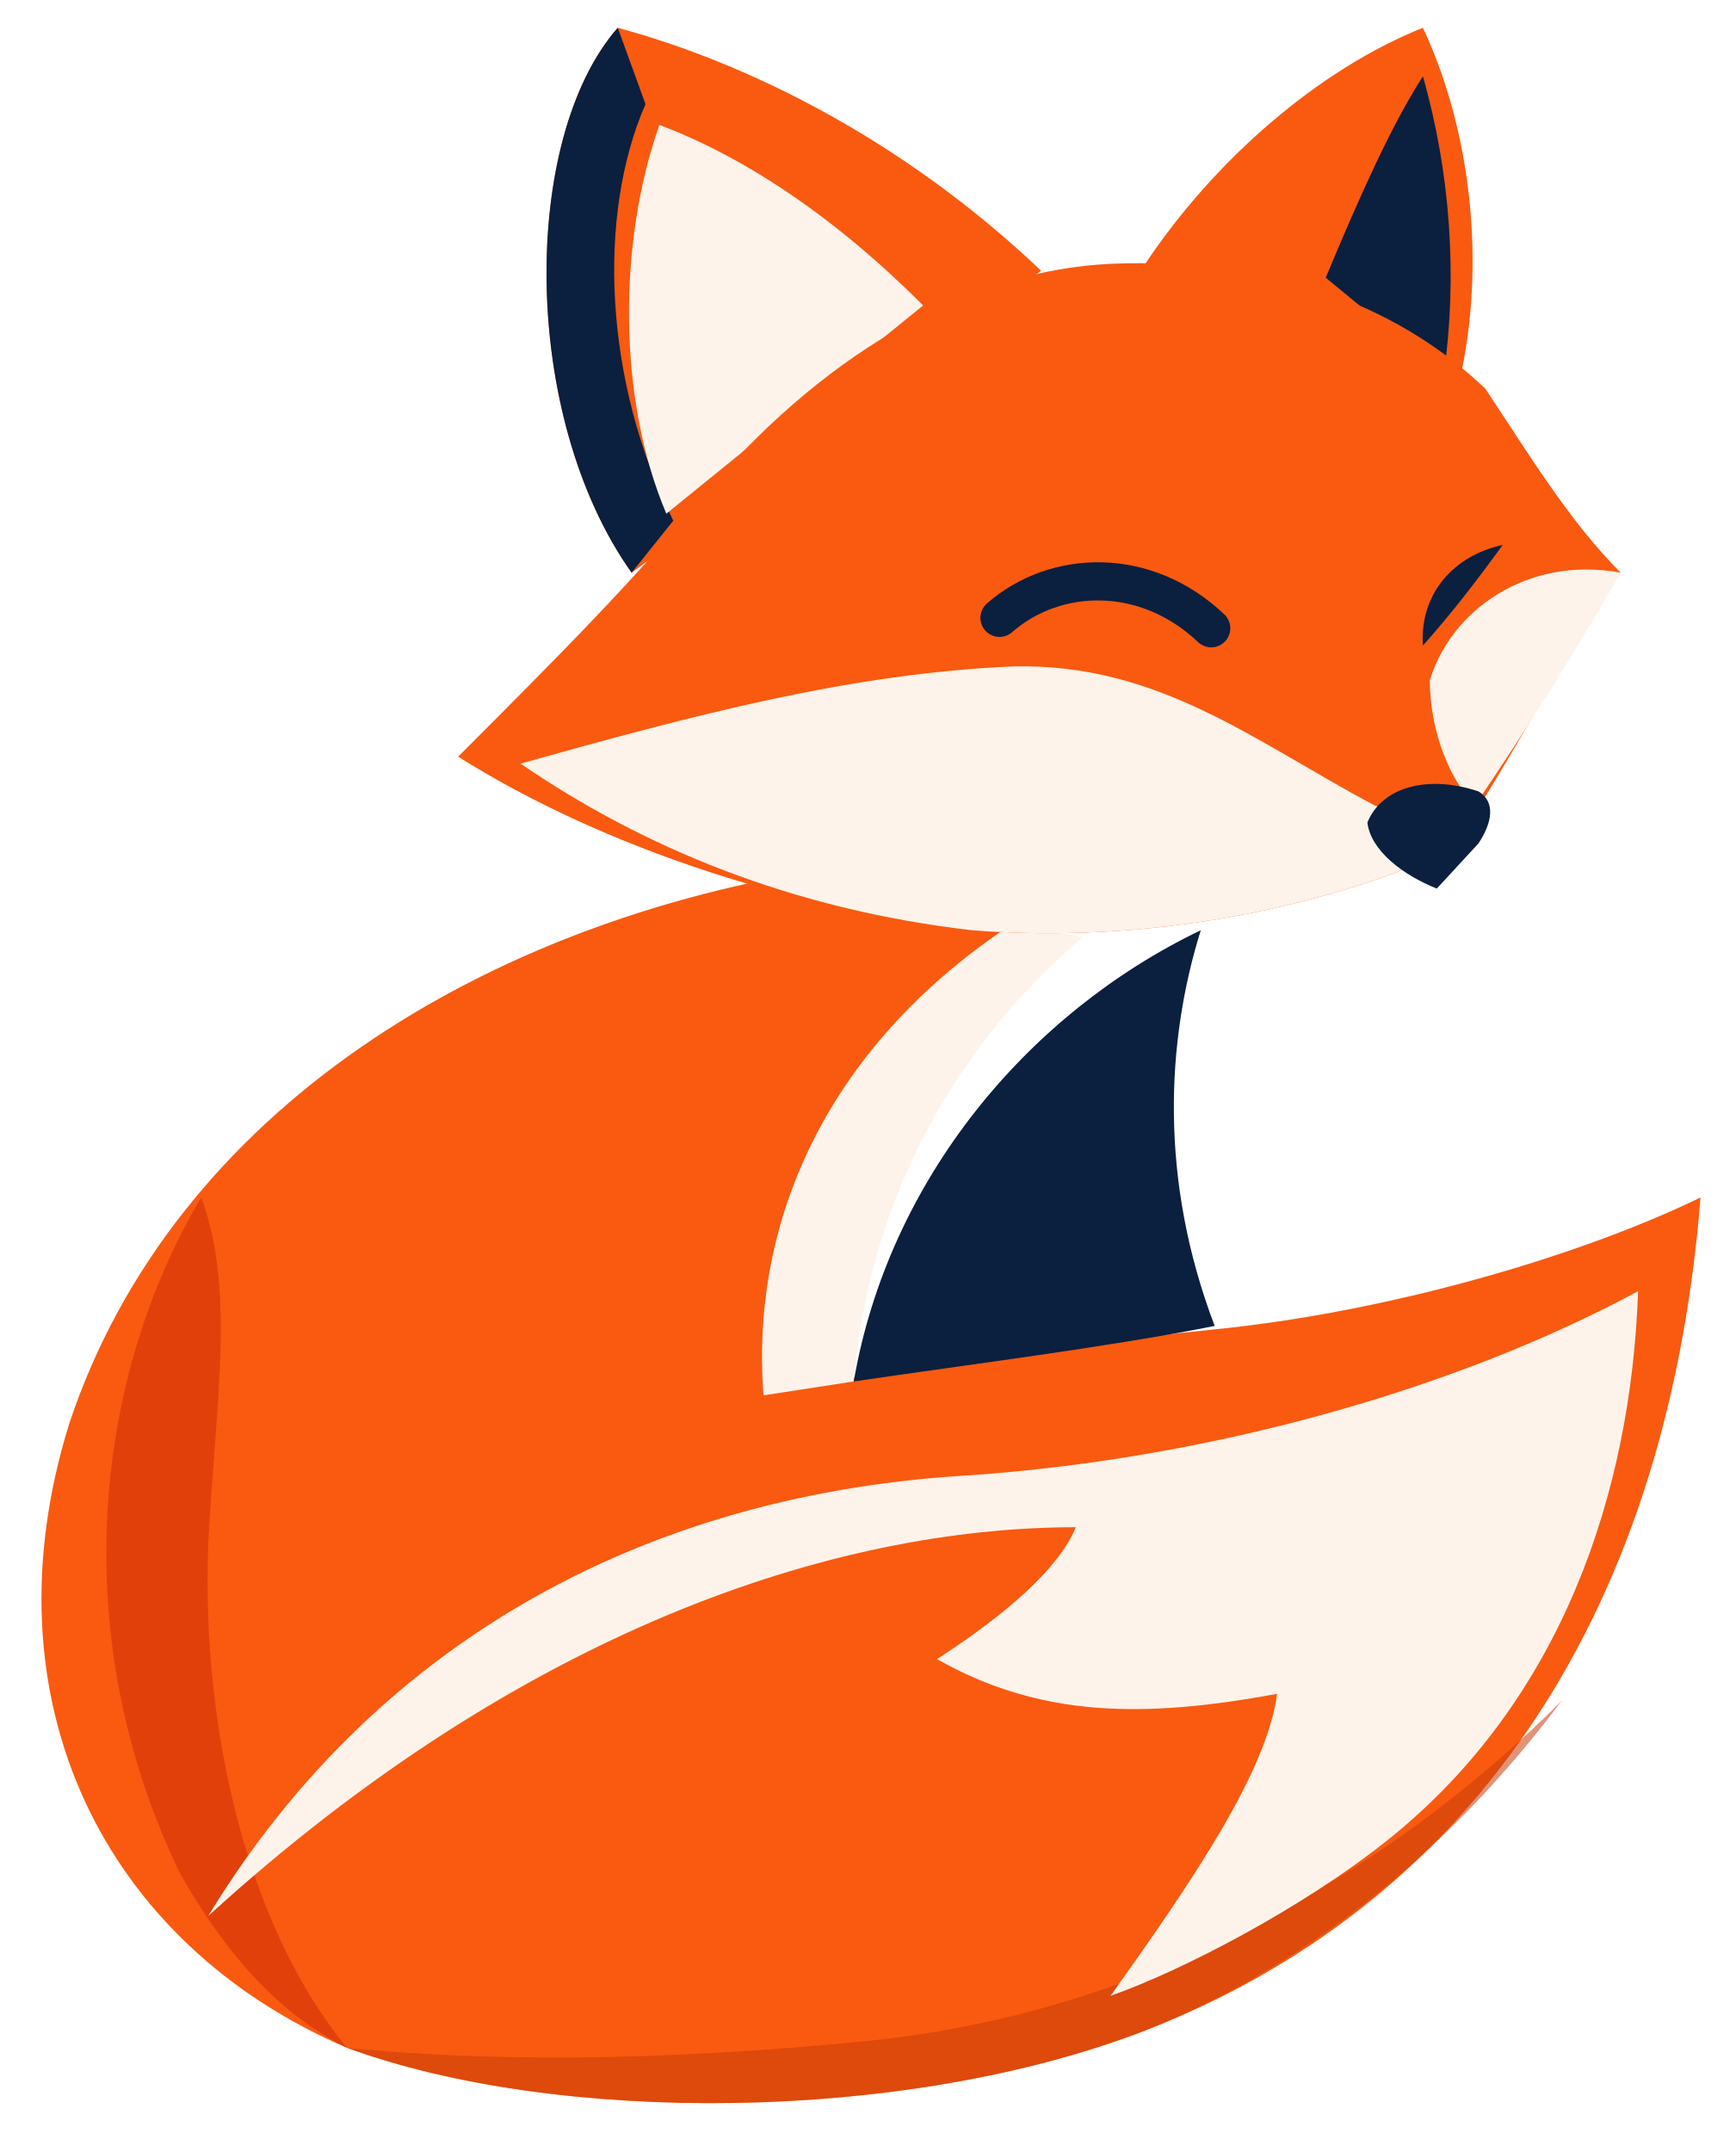
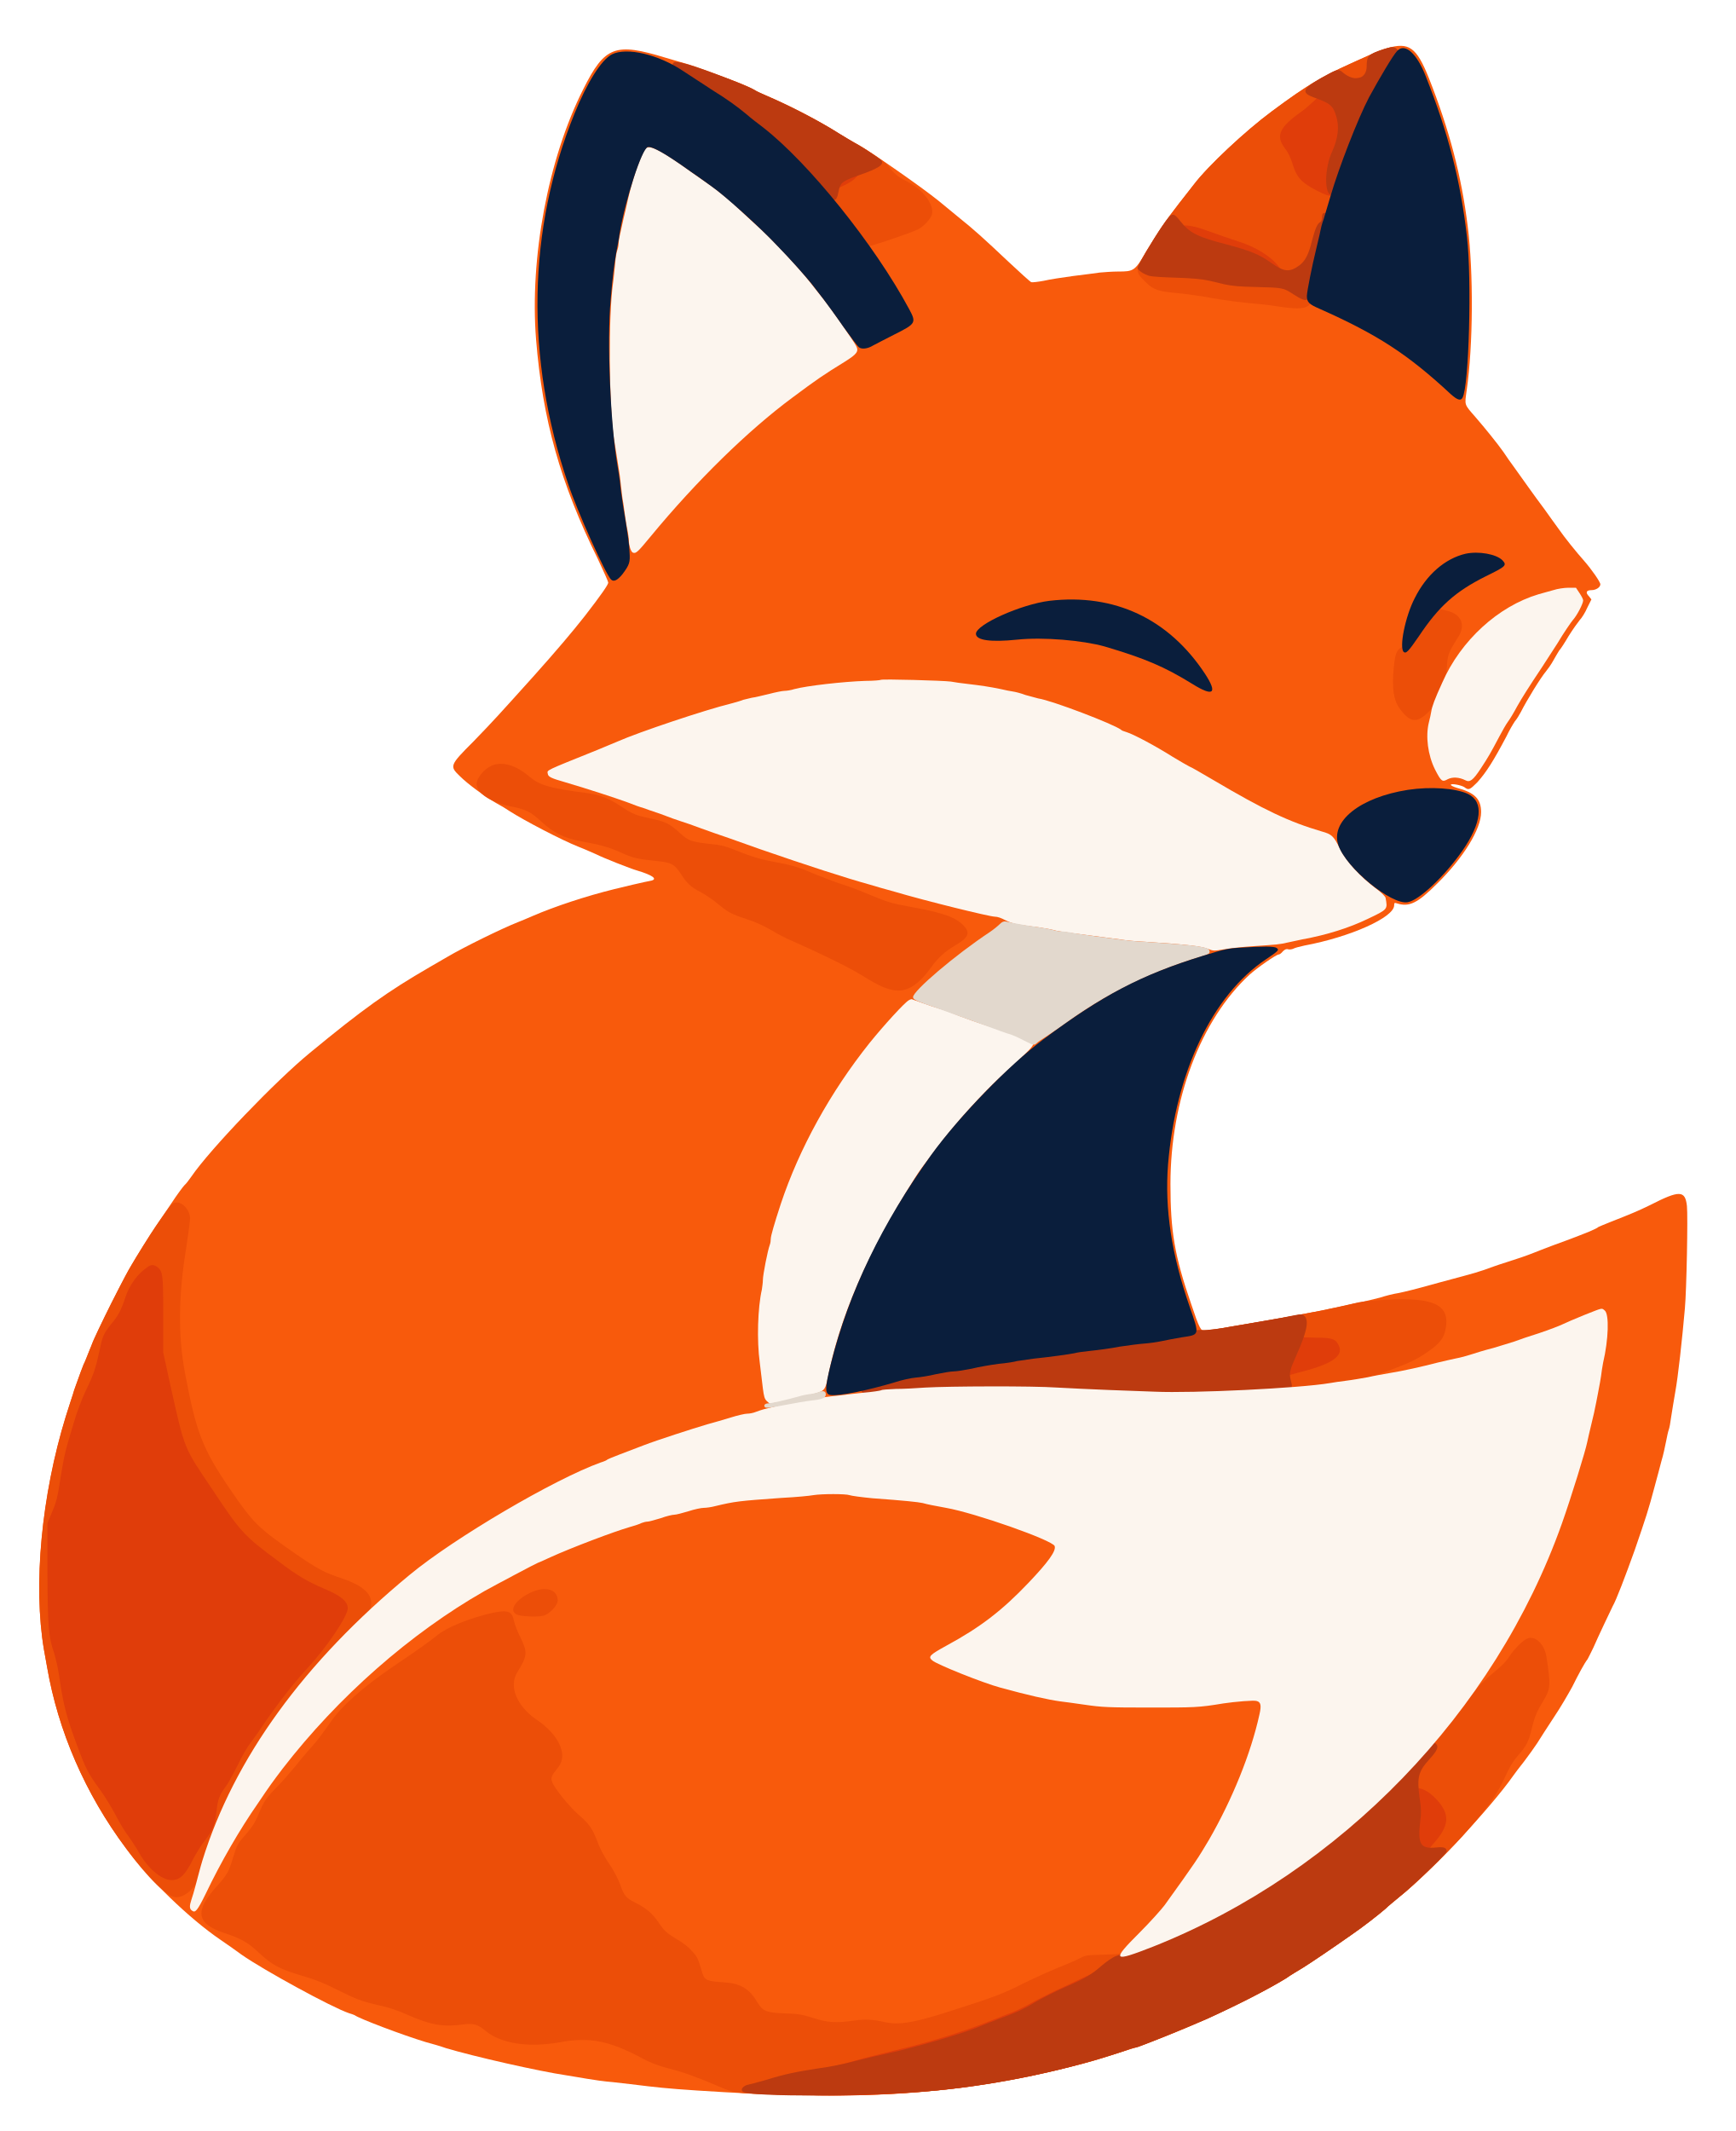
- <svg xmlns="http://www.w3.org/2000/svg" viewBox="0 0 500 620" role="img" aria-label="Karoo Fox">
-   <g id="tail-body">
-     <path fill="#F95A10" d="M240 250C140 265 50 320 20 410C-5 490 30 560 100 590C160 612 260 612 330 585C420 550 480 470 490 345C455 362 400 378 350 383C300 388 260 395 225 400C220 360 240 300 290 268Z" />
-     <path fill="#E2400B" d="M58 345C28 395 18 470 52 540C68 568 84 582 100 590C72 556 58 500 60 445C62 405 68 372 58 345Z" />
-     <path fill="#C93A0A" opacity=".55" d="M100 590C160 612 260 612 330 585C380 565 420 530 450 490C400 540 330 580 250 588C190 594 140 594 100 590Z" />
-     <path id="tail-tip" fill="#FDF3EA" d="M60 552C110 470 190 430 280 425C350 420 420 400 472 372C470 430 450 490 400 530C375 550 340 568 320 575C345 540 365 510 368 488C330 495 300 495 270 478C290 465 305 452 310 440C240 440 150 470 60 552Z" />
+ <svg xmlns="http://www.w3.org/2000/svg" viewBox="0 0 505 620" role="img" aria-label="Karoo Fox">
+   <g id="fox-body">
+     <path id="silhouette" fill="#F85A0C" fill-rule="evenodd" d="M403.7 14C402.5 14.4, 400.7 15, 399.7 15.5C384.3 22.3, 381.1 24.2, 370.1 32.4C362.4 38.1, 351.5 48.3, 347.4 53.7C346.6 54.7, 344.7 57.2, 343.1 59.2C339 64.4, 337.2 67.1, 333.8 72.8C330.2 78.9, 330 79, 325.3 79C323.6 79, 321.2 79.2, 320 79.3C318.8 79.5, 315.4 79.9, 312.3 80.3C309.3 80.7, 305.4 81.3, 303.7 81.7C302.1 82, 300.4 82.2, 300.1 82.1C299.8 82, 296.7 79.2, 293.3 76C286.2 69.3, 283.3 66.7, 279.3 63.5C277.7 62.2, 274.9 59.9, 273.1 58.4C268 54.3, 253.8 44.4, 249.7 42.1C248.7 41.6, 245.1 39.5, 241.8 37.4C236.3 34.1, 229.5 30.6, 223.2 27.9C222 27.4, 220.4 26.7, 219.7 26.3C217.1 24.8, 205.4 20.3, 199.9 18.6C198 18.1, 195.2 17.2, 193.7 16.8C179 12.3, 176 13.4, 169.7 26C159.5 46.2, 154.1 75.1, 156 98.8C157.9 122.1, 163 140.4, 174 162.7C175.6 166.1, 177 169.2, 177 169.5C177 170.1, 175 173, 170.2 179.2C166.5 183.9, 162.1 189.1, 155.4 196.6C144.6 208.6, 143.6 209.7, 137.8 215.7C130.8 222.7, 130.8 222.9, 133.8 225.8C136.1 228.1, 140.9 231.6, 144.3 233.6C145.8 234.4, 147.6 235.5, 148.3 236C152.5 238.7, 163.4 244.4, 168.2 246.3C170.5 247.2, 172.9 248.3, 173.6 248.6C175.1 249.4, 183.6 252.8, 185.5 253.3C189.8 254.6, 191.4 255.7, 189.6 256.2C188.3 256.4, 180.2 258.3, 178.7 258.7C170.6 260.7, 161.5 263.7, 155 266.5C153.4 267.2, 151.5 268, 150.7 268.3C145.9 270.2, 134.9 275.6, 130 278.5C128.8 279.2, 126.6 280.5, 125 281.4C112.9 288.4, 105.6 293.6, 90.2 306.3C80.2 314.5, 61.1 334.4, 55.7 342.3C55 343.3, 54.1 344.5, 53.7 344.8C53.3 345.2, 51.5 347.6, 49.8 350.2C48.1 352.7, 46.1 355.7, 45.3 356.8C43.9 358.8, 39.8 365.4, 37.4 369.5C35.7 372.5, 27.5 389, 27 390.4C26.8 391, 26.1 392.8, 25.4 394.4C24.8 395.9, 23.8 398.3, 23.3 399.7C22.8 401, 22.2 402.6, 22 403.2C21.8 403.7, 21.4 404.8, 21.2 405.7C20.9 406.5, 20.1 409.2, 19.3 411.7C12.1 434.9, 9.6 461.1, 12.8 480C13.1 481.6, 13.5 483.8, 13.7 485C16.9 503.6, 24.8 521.9, 36.7 537.8C43.4 546.9, 55.1 558.2, 64.2 564.4C66 565.6, 68.8 567.6, 70.3 568.7C76.7 573.2, 96.7 584.1, 101.5 585.7C102.2 585.9, 103 586.2, 103.2 586.3C104.5 587.3, 117.2 592.1, 123.8 594.1C125.7 594.6, 128.4 595.4, 129.8 595.9C137.8 598.3, 156.7 602.6, 164.8 603.8C166.5 604.1, 169.2 604.5, 170.8 604.8C172.5 605.1, 175.9 605.6, 178.5 605.8C181.1 606.1, 185.6 606.6, 188.7 607C193.9 607.6, 198.6 608, 210.7 608.7C249.7 611, 277.7 609.3, 306 602.6C313.1 601, 318 599.7, 321 598.7C322.6 598.2, 325.4 597.3, 327.3 596.7C340.4 592.7, 362.7 582.6, 374.2 575.6C375.6 574.6, 378 573.2, 379.3 572.4C381.7 570.9, 387.9 566.7, 393.3 562.9C396.8 560.5, 401 557.2, 403.1 555.4C404 554.5, 405.9 553, 407.2 551.9C416 545, 433.7 526.1, 440.3 516.7C440.8 516, 442.2 514.1, 443.5 512.5C444.8 510.8, 446.5 508.4, 447.3 507.2C448.1 505.9, 450.3 502.5, 452.2 499.6C454.1 496.8, 456.4 492.8, 457.5 490.8C459.4 487, 461 484, 462 482.7C462.3 482.2, 463 480.7, 463.7 479.3C464.9 476.5, 468.9 468.1, 469.3 467.3C470.3 465.6, 472.9 458.8, 475.7 451C479 441.4, 479.7 439.3, 481.5 432.5C482.2 429.9, 483.1 426.6, 483.5 425C484 423.4, 484.5 421, 484.8 419.5C485.1 418, 485.4 416.5, 485.6 416C485.8 415.5, 486.1 413.9, 486.3 412.3C486.5 410.8, 487.1 407.5, 487.5 405C488.3 400.7, 489.5 389.8, 490.3 380.7C490.8 375.2, 491.2 353.8, 490.9 350.9C490.4 346.3, 488.8 346.2, 480.2 350.6C476.5 352.4, 474.8 353.1, 468.7 355.5C466.9 356.2, 465.3 356.9, 465.1 357C465 357.2, 463.7 357.8, 462.3 358.4C460 359.3, 458.1 360.1, 452 362.3C450.6 362.8, 448.1 363.8, 446.3 364.5C444.6 365.2, 441.1 366.4, 438.5 367.2C435.9 368, 432.9 369.1, 431.8 369.5C430.7 369.9, 428 370.7, 425.7 371.3C423.4 371.9, 420.4 372.7, 419 373.1C411.5 375.2, 409.3 375.7, 407 376.2C405.6 376.4, 403.2 377, 401.7 377.5C400.1 377.9, 397.3 378.6, 395.5 379C393.7 379.3, 391.6 379.8, 390.8 380C390.1 380.2, 388.3 380.5, 386.9 380.8C385.5 381.1, 383.2 381.6, 381.9 381.8C379.5 382.3, 376.2 382.9, 365.8 384.7C362.7 385.2, 359.3 385.8, 358.3 386C357.3 386.1, 355.4 386.5, 354 386.7C352.6 386.9, 351.2 387.1, 350.8 387.2C349.5 387.5, 349 386.5, 346.6 379.3C341.8 365.4, 340.6 358.2, 340.6 344.5C340.6 320, 349.4 296.7, 363.6 283.6C365.8 281.6, 371.4 277.7, 372.1 277.7C372.4 277.7, 372.9 277.3, 373.3 276.8C373.9 276.2, 374.4 276, 374.9 276.2C375.3 276.3, 376 276.2, 376.4 276C376.7 275.8, 378.2 275.4, 379.6 275.1C393 272.6, 405.7 266.9, 405.7 263.4C405.7 262.7, 405.8 262.6, 406.4 262.8C410.1 264, 412.5 262.8, 418.3 257C425.9 249.5, 431 241.2, 431 236.3C431 232.5, 429.2 230.6, 423.9 229.2C422.9 228.9, 422.1 228.5, 422.2 228.3C422.4 227.9, 425.1 228.4, 426.1 229C427.4 230, 427.7 229.8, 429.9 227.6C432.5 224.7, 434.6 221.4, 438.4 214.2C439.1 212.7, 440.2 210.8, 440.8 209.9C441.5 209.1, 442.2 207.8, 442.6 207.1C444.2 203.9, 448.3 197.2, 449.9 195.3C450.4 194.7, 451.4 193.3, 452 192.2C452.6 191.1, 453.4 189.8, 453.7 189.3C454.1 188.9, 455.4 186.9, 456.5 185C457.7 183.1, 459.2 181, 459.7 180.4C460.3 179.8, 461.3 178.2, 461.9 176.8L463.1 174.4 462.4 173.5C461.3 172.4, 461.6 171.7, 463.1 171.7C464.4 171.7, 465.7 170.9, 465.7 170C465.7 169.3, 463.1 165.6, 461 163.2C458.6 160.5, 455.3 156.4, 453.5 153.8C452.6 152.5, 450.7 150, 449.4 148.1C448 146.2, 445.9 143.4, 444.8 141.8C443.7 140.3, 441.9 137.7, 440.8 136.2C439.7 134.7, 438.2 132.6, 437.5 131.5C435.8 129.1, 432.1 124.5, 429.4 121.4C426 117.5, 426.2 118, 426.8 113.6C428.7 100.5, 428.8 79.1, 427.1 65.8C425.3 51.2, 421.8 37.9, 415.8 22.7C412.2 13.7, 410 12.2, 403.7 14" />
+     <path id="shade-1" fill="#EC4E08" fill-rule="evenodd" d="M403 14.2C401.4 14.7, 401 14.9, 392.6 18.7C384.7 22.2, 379.3 25.6, 370.1 32.4C362.4 38.1, 351.5 48.3, 347.4 53.7C346.6 54.7, 344.7 57.2, 343.1 59.2C339.2 64.3, 336.6 68.1, 333.5 73.2C330.3 78.7, 330.3 79.1, 333.3 82C335.6 84.3, 337 84.8, 342.8 85.3C345 85.5, 349.4 86.1, 352.5 86.7C357.8 87.6, 361.1 88, 366.8 88.5C368.1 88.6, 370.5 88.9, 372.2 89.2C379.3 90.3, 381.7 89.7, 381.7 86.6C381.7 85, 382.9 78.2, 384.3 72.5C384.9 70.3, 385.4 68, 385.5 67.3C385.6 66.7, 386.1 65, 386.5 63.7C386.9 62.3, 387.8 59.3, 388.5 57C389.8 52.5, 390.5 50.4, 392.6 45C397.6 32.1, 399.8 27.6, 405.4 18.6C407.2 15.7, 407.3 15, 406.4 14.2C405.7 13.6, 405 13.6, 403 14.2M202.6 21.2C201.7 21.7, 201.2 22.6, 201.5 23.4C201.6 23.6, 203.9 25.3, 206.6 27C211.9 30.4, 214.4 32.2, 217.3 34.7C218.3 35.5, 220.4 37.2, 222 38.4C229.9 44.5, 241.4 57.1, 249.5 68.6C250.7 70.2, 252 71.7, 252.3 71.7C252.9 71.9, 265.3 67.7, 267.2 66.7C268.8 65.9, 270.8 63.7, 271.2 62.4C271.9 59.5, 268.5 55, 263.8 52.7C261.2 51.4, 260.5 50.8, 258.1 47.9C257.3 47, 252.7 43.8, 249.7 42.1C248.7 41.6, 245.1 39.5, 241.8 37.4C236.2 34.1, 229.6 30.7, 222.9 27.8C221.5 27.2, 220 26.5, 219.6 26.2C217.5 24.8, 206.3 20.7, 204.7 20.7C204.1 20.7, 203.1 20.9, 202.6 21.2M417.7 177.4C416.9 177.8, 415.1 180.1, 411 185.7C410 187.1, 409.2 187.9, 408.5 188.1C406.3 188.8, 405.8 190.2, 405.4 196.8C405.2 202.1, 405.9 204.7, 408.2 207.3C411 210.5, 412.9 210.2, 416.6 206.2C419.6 202.9, 420.7 200.1, 421 194.8C421.2 190.5, 421.4 190, 424.3 185.4C426.6 181.9, 425.3 178.7, 421.1 177.7C420.2 177.5, 419.3 177.2, 419 177.2C418.7 177.1, 418.1 177.2, 417.7 177.4M143 222.8C140.8 223.8, 138.7 226.4, 138.7 228.1C138.7 230.7, 142.6 233.3, 148.1 234.5C153.2 235.5, 154.3 236.1, 157.6 239.1C161.1 242.3, 164.1 243.8, 168.8 244.7C175.2 245.9, 176.9 246.4, 180.6 248C184.3 249.7, 185.3 249.9, 191.9 250.6C195.4 251, 196.2 251.5, 197.9 253.9C199.8 257, 201.2 258.2, 203.8 259.5C205.1 260.2, 207.4 261.7, 208.8 262.9C212 265.5, 212.7 265.9, 217.5 267.5C219.8 268.2, 222.3 269.4, 224.4 270.6C226.2 271.7, 228.9 273.1, 230.6 273.8C237.9 277, 246.1 281, 249.5 283C255.4 286.6, 256.7 287.2, 258.8 287.8C263.2 289.1, 266.7 287.3, 271 281.4C273 278.6, 274.9 276.9, 277.9 275.1C281.7 272.9, 282.4 271.5, 280.6 269.5C278.4 267, 274.7 265.6, 265.8 264C259.2 262.8, 258.3 262.5, 252.3 260C249.8 258.9, 246.4 257.7, 244.8 257.2C243.2 256.7, 239.6 255.3, 236.8 254.2C232 252.1, 230.4 251.7, 223.5 250.4C221.4 250, 218.4 249.1, 215.4 247.9C211.2 246.2, 210.3 245.9, 206.3 245.5C201.1 244.9, 200.3 244.6, 197.9 242.4C194.8 239.6, 193.8 239.1, 189.6 238.2C185 237.2, 184.3 237, 180.4 234.4C177.2 232.3, 174.6 231.3, 171.3 230.8C160.2 229.4, 157.1 228.5, 154.1 226C150.2 222.6, 146.1 221.4, 143 222.8M50.4 350.1C49.4 350.7, 45.4 356.4, 39.8 365.5C36.1 371.4, 28.4 386.7, 26.1 392.7C25.5 394.4, 24.7 396.4, 24.3 397C23.7 398.3, 21 406.2, 19.1 412.2C12 435.3, 9.6 461.3, 12.8 480C13.1 481.6, 13.5 483.8, 13.7 485C16.9 503.6, 24.8 521.9, 36.7 537.8C43.1 546.5, 48.8 552, 51.2 552C54.6 552, 58.2 547.9, 59.9 542C66.6 519.5, 85.5 489.8, 103.8 473.2C110.6 467.1, 109.2 462.5, 99.7 459.3C94.3 457.5, 92.6 456.6, 85.9 452C75.1 444.5, 73.7 443.2, 66.9 433.2C58.8 421.3, 57.1 416.7, 53.8 399.3C51.8 388.5, 51.9 377, 54.2 363C54.8 359.1, 55.3 355.2, 55.3 354.5C55.3 351.7, 52.4 349, 50.4 350.1M399.7 378.4C397.9 378.5, 395.6 378.8, 394.5 379.1C393.4 379.4, 391.8 379.7, 391 379.9C390.2 380.1, 388.3 380.5, 386.9 380.8C385.5 381.1, 383.2 381.6, 381.9 381.8C379.4 382.3, 375.7 383, 365.8 384.7C362.7 385.2, 359.4 385.8, 358.5 385.9C355.4 386.6, 351.1 387.1, 349.8 387C349.1 386.9, 347.7 387, 346.7 387.3C345.7 387.5, 343.5 387.9, 341.8 388.2C340.2 388.4, 337.6 388.9, 336.2 389.2C334.7 389.4, 332.8 389.6, 332 389.7C331.2 389.7, 328.5 390, 325.9 390.5C323.3 390.9, 319.5 391.5, 317.5 391.7C315.5 391.9, 313.3 392.2, 312.7 392.3C311.3 392.7, 305.6 393.5, 300.7 394C298.7 394.2, 296.6 394.5, 295.9 394.7C295.3 394.9, 292.9 395.2, 290.6 395.5C288.3 395.8, 284.8 396.4, 282.8 396.8C280.8 397.3, 278.4 397.7, 277.5 397.7C276.7 397.7, 274.4 398, 272.4 398.5C270.4 398.9, 267.8 399.4, 266.5 399.5C261.1 400, 260 401.6, 263.3 404.1L264.4 404.8 286.9 404.8C300.7 404.8, 311.7 405, 315 405.2C343.5 407.3, 385 405.6, 395.2 402C409.6 396.9, 411.7 396, 415.9 393C418.8 391, 420.2 389.2, 420.6 387C422.3 379.2, 416.9 377, 399.7 378.4M154.1 463.5C149.5 465.8, 147.9 469, 150.8 469.9C152.3 470.3, 156.3 470.5, 158 470.1C159.7 469.8, 162.3 467.1, 162.3 465.7C162.3 462.3, 158.5 461.3, 154.1 463.5M143.1 469.3C136.6 470.8, 130.1 473.4, 127.2 475.8C125.4 477.3, 121.2 480.3, 114.5 484.8C105.5 490.9, 99 496.7, 95.8 501.6C94.4 503.6, 92.3 506.5, 91 507.9C89.7 509.3, 87.5 511.9, 86.1 513.7C84.7 515.4, 82.2 518.3, 80.5 520C77.3 523.3, 76.8 524, 75 528.4C74.2 530.3, 73.3 531.6, 71.8 533.4C69.2 536.3, 69 536.6, 67.8 540.5C66.6 544.6, 66.1 545.4, 63.2 548.7C56.5 556, 57.1 559.7, 65.3 562.4C70.1 564, 72.1 565.1, 75.3 568.1C79.4 571.9, 81.3 572.9, 89.1 575.2C91.6 575.9, 94.8 577.2, 97.7 578.7C103.9 581.8, 105.1 582.2, 110.1 583.4C113.1 584, 115.7 584.9, 118.6 586.2C125.4 589.2, 129 589.8, 134.8 589C137.7 588.6, 139.1 589, 141.2 590.8C145.8 594.6, 153.7 595.8, 162.8 594.2C171.4 592.6, 177.2 593.7, 186.4 598.6C189.2 600.1, 191.2 600.9, 194.2 601.7C199.3 603, 202.4 604.2, 208.4 606.7C214.3 609.3, 214 609.2, 235.5 609.5C252.1 609.7, 259.6 609.5, 272.8 608.2C291.3 606.4, 311.4 602.1, 327.8 596.5C329.1 596, 330.4 595.7, 330.6 595.7C331.2 595.7, 346.2 589.6, 351.2 587.4C360 583.4, 369 578.8, 374.2 575.6C375.6 574.6, 378 573.2, 379.3 572.4C381.7 570.9, 387.9 566.7, 393.3 562.9C396.8 560.5, 401 557.2, 403.1 555.4C404 554.5, 405.9 553, 407.2 551.9C411.3 548.7, 421.1 539.2, 425.6 534.2C433.6 525.2, 435.5 522.4, 438.6 515.7C439.4 513.9, 440.6 512, 441.8 510.7C444.2 507.9, 444.8 506.9, 445.8 502.7C446.7 499.1, 447.3 497.8, 449.2 494.7C451.2 491.3, 451.3 490.4, 450 481.9C449.4 478.4, 446.8 475.8, 444.5 476.7C443.2 477.2, 440.9 479.5, 439.3 481.8C438.4 483.3, 437 484.7, 434.9 486.4C431.7 489, 429.2 491.7, 426.7 495.2C425.9 496.3, 424.1 498.4, 422.7 499.8C421.3 501.3, 418.9 503.9, 417.5 505.7C395.1 532.7, 361.4 556.1, 328.5 567.7C326.1 568.5, 325.3 568.6, 320.8 568.7C315.9 568.8, 315.8 568.9, 313.7 570C312.5 570.6, 309.7 571.8, 307.4 572.7C305.2 573.6, 300.8 575.6, 297.7 577.1C292.1 580, 289.2 581.1, 274.7 585.7C265.5 588.6, 261.3 589.2, 257.4 588.3C253.8 587.5, 251.6 587.4, 248.4 587.9C243.2 588.6, 240.9 588.5, 236.6 587.1C233.4 586.1, 232.2 585.9, 228.7 585.8C223.1 585.6, 222 585.2, 220.5 582.7C217.9 578.4, 215.5 577, 210.1 576.7C205.5 576.4, 204.9 576.1, 204.2 573.4C203.1 569.7, 202.9 569.3, 201.3 567.6C200.5 566.6, 198.6 565.1, 197.1 564.3C194 562.4, 193.4 561.9, 191.7 559.4C189.9 556.8, 188.3 555.3, 185.1 553.7C182 552.1, 181.7 551.7, 180.4 548.1C179.8 546.5, 178.6 544.2, 177.3 542.3C175.9 540.3, 174.6 537.9, 173.9 535.9C172.4 532, 171.5 530.7, 168.5 528.1C165.7 525.7, 161.2 520.1, 160.7 518.5C160.2 517.2, 160.4 516.7, 162.5 514.1C165.3 510.6, 162.7 504.7, 156.1 500.3C150.4 496.4, 148 490.6, 150.5 486.6C153.5 481.7, 153.6 480.8, 151.4 476.3C150.6 474.7, 149.8 472.7, 149.6 471.7C149 468.7, 147.8 468.3, 143.1 469.3" />
+     <path id="shade-2" fill="#E03D0A" fill-rule="evenodd" d="M393.9 22.9C389.2 23.9, 386.8 25.2, 383 28.8C381.6 30.1, 379.7 31.8, 378.7 32.5C372.3 37, 371.2 39.5, 373.8 43C374.9 44.4, 375.6 45.9, 376.2 47.9C377.3 51.6, 378.9 53.3, 383.3 55.5C387.8 57.8, 388.4 57.6, 389.7 53.3C390.8 49.5, 391.5 47.5, 396.1 36.3C397.1 33.9, 398.8 30.1, 400 27.9C401.1 25.8, 402 23.9, 402 23.7C402 22.3, 398.4 21.9, 393.9 22.9M218.1 32.9C216.5 33.9, 217 34.6, 222.2 38.5C223.8 39.8, 228.5 44.1, 232.5 48.2C236.6 52.3, 240.1 55.7, 240.4 55.7C242.1 55.7, 247.1 53.5, 248.6 52.1C252.3 48.8, 251 46.2, 243.6 42.5C240.5 40.9, 239.4 40.1, 236.8 37.6C232.8 33.8, 231.3 33.1, 226.6 32.7C221.4 32.2, 218.9 32.3, 218.1 32.9M341.1 66.5C335.6 69, 332.7 74.7, 335.2 77.9C337 80.1, 338.1 80.4, 344.1 80.7C347.5 80.9, 351 81.3, 353.6 81.8C366.8 84.4, 375.1 83.1, 372.9 78.8C371.2 75.5, 366.2 72.1, 360.5 70.3C358.1 69.5, 354.2 68.2, 351.8 67.3C346.4 65.3, 344 65.1, 341.1 66.5M43 368.6C40.1 370.5, 37.7 373.8, 36.5 377.4C35.3 381.1, 34.4 382.8, 32.3 385.3C30.2 387.9, 29.8 388.8, 29 392.8C27.8 398.2, 27.3 399.8, 25.1 404.3C23.7 407.3, 22.4 410.7, 21.3 414.5C18.8 422.8, 18.8 422.9, 17.6 430C16.8 435.4, 16.4 437, 15.2 439.8L13.8 443.2 13.8 457.5C13.9 473.3, 14.1 476.1, 15.7 480.8C16.2 482.4, 16.9 485.4, 17.2 487.5C18.4 496.1, 19.5 500, 22.5 508C25 514.7, 25.6 515.9, 29.1 520.7C30.5 522.6, 32.5 525.9, 33.6 528C34.7 530.1, 36.3 532.9, 37.3 534.1C38.2 535.4, 39.6 537.5, 40.4 538.9C42.9 543.5, 47 547, 49.9 547C52.4 547, 53.9 545.5, 56.2 540.9C57.1 539.2, 58.6 536.7, 59.7 535.4C62 532.4, 62.5 531.1, 63 527C63.4 523.4, 63.8 522.3, 65.9 519.5C66.7 518.3, 68.2 515.5, 69.3 513.3C70.4 511, 72 508.2, 72.9 507.1C73.8 505.9, 75.8 503.1, 77.3 500.8C81.4 494.9, 85.7 489.4, 89.6 485.2C95.2 479.1, 101.2 470.2, 101.2 467.9C101.2 465.9, 99.1 464.2, 94.3 462.2C89.4 460.1, 86.6 458.5, 80.7 454C71.2 447, 69.9 445.6, 62.1 433.8C53.3 420.7, 53.9 422.4, 49.4 402.2L47.5 393.5 47.5 382.5C47.5 370.6, 47.4 369.8, 45.6 368.5C44.6 367.9, 44 367.9, 43 368.6M365.3 385.9C364.9 386, 362.6 386.5, 360.3 387C354.6 388.4, 352.5 388.6, 350 387.8C347.8 387.2, 345.3 387.4, 338.7 388.7C336.9 389.1, 334.4 389.4, 333 389.5C331.6 389.6, 328.4 390.1, 325.8 390.5C323.3 390.9, 319.5 391.5, 317.5 391.7C315.5 391.9, 313.3 392.2, 312.7 392.3C311.3 392.7, 305.6 393.5, 300.7 394C298.7 394.2, 296.6 394.5, 295.9 394.7C295.3 394.9, 292.9 395.2, 290.6 395.5C288.3 395.8, 284.8 396.4, 282.8 396.8C280.8 397.3, 278.4 397.7, 277.5 397.7C273.5 397.7, 270 399.1, 270.5 400.6C271.2 402.8, 275.2 403.7, 279.8 402.7C284.4 401.6, 288.5 401.8, 293.3 403.4L296.8 404.6 307 405C313.2 405.3, 324.7 405.4, 336.4 405.4C359.9 405.3, 359.9 405.3, 370.5 401.5C372.3 400.9, 375.7 399.9, 378 399.3C387.4 397, 391.1 394.5, 389.6 391.5C388.7 389.6, 387.7 389.2, 383.4 389.2L379.5 389.1 376.2 387.5C372.8 385.8, 368.9 385.2, 365.3 385.9M409.6 520.5C407.5 521, 406.2 522, 401.3 526.6C398.4 529.3, 396.3 530.9, 394.5 532C389.2 534.9, 388.2 535.5, 385.4 538.1C383 540.3, 381.8 541.1, 377.7 543.1C371.8 546.1, 369.5 547.6, 365.4 551.4C361.6 554.9, 359.7 556, 354.8 557.3C349.4 558.9, 347.9 559.5, 344.1 562.2C339.2 565.7, 338.3 566.2, 334.1 567.7C332 568.4, 329.3 569.5, 328 570.1C326.8 570.8, 324 571.9, 321.9 572.6C319.8 573.3, 317.1 574.5, 315.8 575.1C314.5 575.7, 311.8 577, 309.7 578C307.6 578.9, 303.8 580.8, 301.3 582.1C298.9 583.5, 296 584.9, 295 585.3C294 585.7, 290.3 587.1, 286.8 588.5C280 591.2, 269.9 594.3, 261.8 596.2C259.1 596.9, 254.6 598, 251.8 598.7C249.1 599.5, 244.1 600.8, 240.8 601.7C232.5 603.9, 230.8 604.8, 231.1 607C231.1 607.9, 231.5 608.3, 232.3 608.9C234.8 610.6, 265.4 609.5, 281.8 607.1C299.7 604.5, 313.9 601.2, 323 597.5C325.8 596.4, 331.7 594.3, 336 592.8C341.5 591, 344.9 589.7, 347.5 588.4C349.5 587.3, 351.7 586.2, 352.3 586C354.2 585.3, 365.8 579.6, 370.6 577C373 575.8, 377 573.3, 379.4 571.5C381.9 569.8, 385.8 567.2, 388.2 565.9C394.1 562.5, 396.8 560.2, 400.8 555.5C402.7 553.3, 405.1 550.8, 406 549.8C407 548.9, 409.4 546, 411.5 543.3C413.6 540.7, 416.2 537.4, 417.3 536.2C421.8 531.1, 422 527.9, 418.1 523.6C415.2 520.5, 412.7 519.6, 409.6 520.5" />
+     <path id="shade-3" fill="#BC3A10" fill-rule="evenodd" d="M402.7 14.3C398.2 15.7, 397.7 16.3, 397.7 19.3C397.7 23, 394.2 23.9, 390.9 21.2C389.7 20.1, 389.2 20.1, 386.8 21.4C379.1 25.5, 378.2 26.8, 382.2 28.3C387 30, 387.9 30.7, 388.8 33.7C389.8 36.7, 389.4 40.2, 387.7 44C385.4 48.8, 385.3 56.7, 387.5 56.7C388.2 56.7, 389 55.5, 389.7 53.3C390.8 49.5, 391.5 47.6, 396.1 36.3C398.5 30.4, 401 25.7, 405.4 18.6C407.2 15.7, 407.3 15, 406.4 14.2C405.6 13.5, 405 13.6, 402.7 14.3M195.8 18.5C195.3 19.7, 196.1 20.4, 206.8 27.2C211.8 30.3, 214.4 32.2, 217.3 34.7C218.3 35.5, 220.5 37.2, 222.2 38.5C225.4 41, 235.8 51.3, 239.3 55.4C242.4 59.1, 243.4 59.1, 244 55.8C244.5 53.1, 245.1 52.7, 249.9 51C255.7 49, 257.3 47.9, 256.5 46.7C256.2 46.3, 251.6 43.2, 249.3 41.9C248.5 41.5, 245.1 39.4, 241.8 37.4C236.2 34.1, 229.6 30.7, 222.9 27.8C221.5 27.2, 220 26.5, 219.6 26.2C217.9 25.1, 205.2 20.2, 200.4 18.8C197.2 17.9, 196.1 17.8, 195.8 18.5M384.9 62.2C384.8 62.3, 384.7 62.9, 384.7 63.4C384.7 63.9, 384.5 64.4, 384.2 64.6C383.3 65.1, 382.7 66.6, 381.8 70C380.8 74.1, 379.8 76, 378 77.3C375.2 79.3, 373.6 79.1, 369.8 76.4C366.4 74, 364 73, 356.9 71.1C348.7 69, 346.2 67.8, 343.6 64.5C341.3 61.6, 341.1 61.6, 338.2 65.8C335.8 69.3, 331 77.4, 331 77.9C331 78.6, 333 79.9, 334.6 80.3C335.4 80.5, 339 80.7, 342.5 80.8C346.2 80.9, 349.7 81.2, 351 81.5C352.2 81.7, 354.5 82.3, 356.2 82.7C358.5 83.2, 360.6 83.4, 365.5 83.5C373.5 83.7, 373.4 83.7, 376.5 85.7C380.8 88.4, 381.1 88.1, 382.5 81.2C383 78.4, 383.9 74.4, 384.4 72.3C385 70.2, 385.4 67.5, 385.5 66.3C385.5 65, 385.7 63.9, 386 63.6C386.7 62.6, 385.7 61.4, 384.9 62.2M375 383C373.3 383.4, 369.5 384, 366.7 384.5C363.8 385, 360.5 385.6, 359.2 385.8C355.5 386.5, 351.2 387.1, 349.8 387C349.1 386.9, 347.7 387, 346.7 387.3C345.7 387.5, 343.5 387.9, 341.8 388.2C340.2 388.4, 337.6 388.9, 336.2 389.2C334.7 389.4, 332.8 389.6, 332 389.7C331.2 389.7, 328.5 390, 325.9 390.5C323.3 390.9, 319.5 391.5, 317.5 391.7C315.5 391.9, 313.3 392.2, 312.7 392.3C311.3 392.7, 305.6 393.5, 300.7 394C298.7 394.2, 296.6 394.5, 295.9 394.7C295.3 394.9, 292.9 395.2, 290.6 395.5C288.3 395.8, 284.8 396.4, 282.8 396.8C280.8 397.3, 278.4 397.7, 277.5 397.7C276.7 397.7, 274.4 398, 272.4 398.5C270.4 398.9, 267.7 399.4, 266.3 399.5C265 399.6, 262.3 400.2, 260.3 400.8C258.4 401.4, 255.8 402.2, 254.5 402.5C252 403.1, 250.7 403.8, 250.7 404.5C250.7 405.7, 251.9 405.8, 264.6 405.2C277.8 404.6, 298.8 404.5, 308.2 405C331.7 406.3, 351.6 406.5, 366.2 405.6C376.2 404.9, 376.5 404.8, 375.6 401.5C375.1 399.5, 375.3 398.7, 377.3 394.2C380.3 387.5, 380.9 384.3, 379.7 383C378.9 382.2, 379.1 382.2, 375 383M416.3 507.4C416 507.6, 414 509.8, 411.8 512.2C402.3 522.9, 388.2 535, 374.8 543.9C357.7 555.3, 344.7 561.9, 324.5 569.2C323.8 569.5, 322.1 570.6, 320.7 571.8C317.5 574.6, 315.6 575.7, 309.8 578.2C307.1 579.4, 303.1 581.4, 300.9 582.7C298.2 584.4, 295.5 585.6, 292.2 586.8C289.6 587.8, 285.9 589.2, 284 590C279.6 591.8, 266.1 595.7, 259.3 597.2C256.5 597.8, 251.8 598.9, 249 599.6C246.2 600.4, 241.2 601.4, 238 601.8C231.6 602.8, 228.5 603.4, 222.7 605.2C220.6 605.8, 218.4 606.4, 217.8 606.5C216.3 606.8, 215.4 607.9, 216.1 608.5C217.8 610.2, 254 610, 272.7 608.2C291.3 606.4, 311.4 602.1, 327.8 596.5C329.1 596, 330.4 595.7, 330.6 595.7C331.2 595.7, 346.2 589.6, 351.2 587.4C360 583.4, 369 578.8, 374.2 575.6C375.6 574.6, 378 573.2, 379.3 572.4C381.7 570.9, 387.9 566.7, 393.3 562.9C396.8 560.5, 401 557.2, 403.1 555.4C404 554.5, 405.9 553, 407.2 551.9C411.1 548.8, 421 539.3, 421 538.7C421 537.6, 420.2 537.3, 418.1 537.5C413.3 538, 412.5 536.7, 413.3 529.7C413.6 527.6, 413.6 526.2, 413.1 523.1C412.3 517.1, 412.7 515.4, 416 511.8C418.1 509.5, 418.7 508.3, 418 507.5C417.5 506.9, 417 506.9, 416.3 507.4" />
+     <path id="cream" fill="#FCF5EE" fill-rule="evenodd" d="M188.2 43C187 43.7, 184.2 51.5, 182.8 57.7C182.4 59.6, 181.8 62.2, 181.5 63.4C180.3 68.7, 180 70, 180 70.9C180 71.5, 179.8 72.4, 179.6 72.9C179.4 73.4, 179.1 75.2, 179 76.8C178.8 78.5, 178.6 81, 178.4 82.3C177 92, 177.2 117.6, 178.6 127.2C179.5 132.7, 179.7 134.2, 180 136C180.2 137, 180.5 139.4, 180.7 141.3C180.9 143.3, 181.2 145.6, 181.4 146.5C181.5 147.4, 181.8 149.3, 182 150.8C182.2 152.2, 182.5 154, 182.7 154.8C182.8 155.5, 183 156.6, 183 157.2C183 158.7, 183.6 160.6, 184.2 160.8C185.1 161.1, 185.6 160.6, 189.4 156C202.6 140, 217.7 125.2, 230.7 115.6C237.4 110.6, 239.7 109, 245.9 105.2C249.4 103, 250 102.2, 249.1 100.6C248.4 99.2, 241.9 89.9, 239.6 87C238.6 85.7, 236.9 83.6, 235.8 82.2C232.6 78.1, 225.3 70.3, 221.3 66.6C219.2 64.7, 216.3 62, 214.9 60.7C212.4 58.3, 208.5 55.2, 206.8 54C206.4 53.7, 203.8 51.9, 201.1 50C192.9 44.1, 189.5 42.3, 188.2 43M452 171.7C450.8 172, 448.9 172.6, 447.7 172.9C436 176.4, 425.1 186.3, 419.7 198.6C417.5 203.4, 416.7 205.6, 416.5 207C416.4 207.6, 416.1 209.1, 415.8 210.2C414.8 214.2, 415.5 219.7, 417.6 223.9C419.4 227.4, 419.7 227.6, 421.3 226.7C422.7 226, 424.6 226.1, 426.4 227C427.7 227.7, 428.6 227.1, 430.9 223.6C433.2 220.1, 433.7 219.2, 436.3 214.3C437.1 212.8, 438.2 210.8, 438.8 210C439.4 209.2, 440.6 207.2, 441.5 205.5C442.9 203, 445 199.7, 448.8 194C449.2 193.4, 451.2 190.3, 453.2 187.2C455.1 184, 457.2 181, 457.7 180.4C458.9 179.1, 460.7 175.6, 460.7 174.7C460.7 174.3, 460.2 173.4, 459.6 172.5L458.6 171 456.4 171C455.2 171, 453.2 171.3, 452 171.7M256.3 197.8C256.2 197.9, 254.2 198.1, 251.8 198.1C245.6 198.3, 234.8 199.5, 231.1 200.5C230.2 200.8, 228.9 201, 228.3 201C227.7 201, 225.7 201.4, 223.8 201.9C222 202.3, 219.8 202.9, 218.8 203C217.9 203.2, 216.8 203.5, 216.3 203.6C215.9 203.8, 214.2 204.3, 212.7 204.7C205.3 206.5, 185.9 213, 179.8 215.7C178.9 216.1, 176.2 217.2, 173.8 218.2C158.4 224.4, 159.2 224, 159.4 225.1C159.5 226, 160.3 226.4, 164.5 227.6C171.3 229.6, 178.9 232.1, 182.5 233.4C184.5 234.2, 186.5 234.9, 187 235C187.5 235.2, 189.8 236, 192.2 236.8C194.5 237.7, 197.3 238.7, 198.3 239C199.3 239.3, 201.9 240.2, 204 241C206.1 241.8, 209.7 243, 212 243.8C214.3 244.6, 218.5 246.1, 221.3 247.1C234.9 251.8, 246.3 255.5, 253.2 257.4C254.8 257.9, 258 258.8, 260.2 259.4C269.3 262.1, 288 266.7, 289.5 266.7C290.3 266.7, 291.4 267.1, 292.5 267.7C293.6 268.3, 295.1 268.8, 296.5 269C297.8 269.2, 300.4 269.6, 302.3 269.8C304.3 270.1, 306.4 270.5, 307 270.7C308 271, 312 271.5, 325.8 273.3C327.5 273.6, 330.8 273.9, 333.2 274C345.5 274.8, 349.5 275.3, 351.3 276C353.1 276.7, 353.2 276.7, 356.2 276.2C357.8 275.9, 361.6 275.5, 364.5 275.3C371.8 274.8, 372.2 274.8, 374.8 274.2C376.1 273.9, 378 273.5, 379 273.3C386.2 272, 392.7 269.9, 397.9 267.4C404 264.5, 403.8 264.6, 403.2 261.2C403.1 260.8, 402 259.7, 400.8 258.8C395.8 255.1, 391.6 250.5, 389.9 246.9C388.1 243.2, 387.5 242.7, 384.6 241.9C375.1 239.1, 367.9 235.7, 353 226.9C349.6 224.9, 346.5 223.1, 346.1 223C345.7 222.8, 343.4 221.5, 341.1 220.1C336.2 217, 329.8 213.6, 327.8 213C327.1 212.8, 326.3 212.5, 326.2 212.3C323.9 210.6, 306.1 203.8, 302.1 203.2C301.4 203, 299.8 202.6, 298.4 202.2C297.1 201.7, 295.5 201.3, 294.8 201.2C294.1 201.1, 292.5 200.8, 291.3 200.5C288 199.8, 285.1 199.4, 281.7 199C279.9 198.8, 277.7 198.5, 276.7 198.3C274.5 198, 256.6 197.5, 256.3 197.8M264.5 291C263.5 291.4, 257.1 298.4, 253 303.5C241.6 317.8, 232.6 334.1, 227.2 350.3C225.3 356.1, 224.3 359.6, 224.3 360.4C224.3 360.9, 224.2 361.7, 224 362.2C223.4 363.8, 222 370.9, 222 372.4C222 373.2, 221.8 374.4, 221.7 375.2C220.5 380.4, 220.2 390, 221.1 396.5C221.4 399.1, 221.8 402.4, 222 404C222.3 406.3, 222.5 407, 223.1 407.6L224 408.4 228.1 407.7C230.3 407.3, 232.4 406.8, 232.7 406.6C233 406.5, 234.6 406.1, 236.2 405.7C239.6 404.9, 240.1 404.5, 240.7 401.7C244.3 383.2, 252.5 364.3, 266.2 342.8C267.3 341, 268.7 339.1, 272.4 334.2C278.5 326.2, 285.7 318.3, 292.5 312C302.2 303.2, 301.9 303.5, 298.8 302.1C297.7 301.7, 296.1 301.1, 295.2 300.8C291.5 299.9, 283.3 297.2, 279.5 295.7C277.3 294.8, 274.6 293.8, 273.5 293.5C272.4 293.2, 270.1 292.4, 268.4 291.8C266.7 291.2, 265.3 290.7, 265.3 290.7C265.2 290.7, 264.8 290.8, 264.5 291M461 382.6C458.3 383.7, 455.5 384.9, 454.7 385.3C453.9 385.7, 450.8 386.9, 447.8 387.9C444.9 388.8, 441.7 389.9, 440.7 390.3C439.7 390.6, 436.9 391.5, 434.5 392.2C432.1 392.8, 429.2 393.7, 428 394.1C426.8 394.5, 424.9 395, 423.8 395.2C422.7 395.4, 420.3 396, 418.5 396.4C413.9 397.6, 408.1 398.9, 404.3 399.5C402.6 399.8, 399.7 400.3, 398 400.7C396.3 401, 393.5 401.5, 391.8 401.7C390.2 401.9, 388 402.2, 387 402.4C378.1 403.9, 347.1 405.4, 336 404.9C333.3 404.8, 327.3 404.6, 322.5 404.4C317.7 404.2, 311 403.9, 307.6 403.7C300.4 403.2, 276.2 403.3, 269.3 403.7C266.7 403.9, 262.8 404.1, 260.7 404.1C258.5 404.2, 256.6 404.3, 256.4 404.5C256.2 404.6, 253.8 405, 251.2 405.2C248.6 405.5, 245.5 405.8, 244.2 406C238 406.6, 230 408, 225.5 409.2C224.4 409.5, 223 409.8, 222.3 410C221.7 410.2, 220.6 410.5, 219.9 410.8C219.2 411.1, 218.1 411.3, 217.4 411.3C216.8 411.3, 214.6 411.8, 212.7 412.4C210.7 413, 207.7 413.9, 205.8 414.4C201.4 415.7, 191.2 419, 187.3 420.5C182.5 422.3, 177.1 424.4, 176.8 424.6C176.7 424.8, 175.8 425.2, 174.8 425.5C161.4 430.3, 132.1 447.5, 119.2 458.2C88.5 483.5, 68.1 511.6, 58.9 541.3C58.2 543.6, 57.8 545.3, 56.8 549C56.5 550.2, 56 551.8, 55.7 552.7C55.1 554.5, 55.1 555.4, 55.9 555.9C56.8 556.6, 57.4 556, 59.9 550.9C64.3 541.7, 69.8 532.2, 75.1 524.6C78.6 519.4, 79.2 518.6, 82.3 514.5C98.3 493.8, 119.4 475.2, 141 462.9C144.6 460.9, 156.3 454.7, 156.5 454.7C156.6 454.7, 158.2 454, 160.1 453.1C166.5 450.2, 178.7 445.6, 183.2 444.3C184.6 443.9, 186.2 443.4, 186.7 443.1C187.2 442.9, 188 442.7, 188.5 442.7C188.9 442.7, 190.6 442.2, 192.3 441.7C193.9 441.1, 195.7 440.7, 196.2 440.7C196.8 440.7, 198.6 440.2, 200.3 439.7C202.1 439.1, 204.1 438.7, 204.8 438.7C205.5 438.7, 207 438.5, 208.1 438.2C214 436.8, 214.9 436.7, 227.5 435.8C231.5 435.6, 235.7 435.2, 236.7 435C239.2 434.6, 246.1 434.6, 247.2 435C247.7 435.2, 250.7 435.6, 253.8 435.9C263.4 436.6, 267.1 437, 268.5 437.3C269.9 437.7, 271.5 438, 275.3 438.7C283.8 440.2, 306.2 448.1, 306.9 449.8C307.4 451.2, 305.1 454.4, 299.3 460.5C291.6 468.6, 285.2 473.5, 275.4 478.8C270.5 481.5, 270 482, 271.3 483.1C272.5 484.2, 285.9 489.6, 291.1 491C299.1 493.2, 304.9 494.5, 308.5 495C309.6 495.1, 312.9 495.6, 315.8 496C320.6 496.7, 322.5 496.8, 334.5 496.8C347.6 496.8, 348.8 496.8, 356 495.6C359.3 495.1, 365.1 494.6, 365.7 494.9C366.9 495.2, 367.1 496.2, 366.5 498.8C364 510.2, 358.6 523.5, 351.8 535.3C348.6 540.7, 347.9 541.8, 338.9 554.3C338 555.5, 334.8 559.1, 331.7 562.2C323.3 570.6, 323.7 571, 335.7 566.3C390.2 544.6, 435 498.2, 454.5 443.3C457.2 435.7, 461.4 422.1, 461.9 419.5C462.1 418.6, 462.6 416.3, 463.1 414.3C463.6 412.4, 464.2 409.6, 464.5 408C464.8 406.4, 465.2 404.5, 465.3 403.8C465.5 403, 465.7 401.5, 465.9 400.4C466 399.4, 466.3 397.6, 466.5 396.5C468.1 389.7, 468.3 382.4, 467 381.3C466 380.5, 466.6 380.4, 461 382.6" />
+     <path id="chin-shadow" fill="#E2D8CD" fill-rule="evenodd" d="M291 268.8C290.5 269.3, 289.2 270.4, 288 271.2C277.9 277.9, 265.7 288.3, 265.7 290.1C265.7 290.8, 266.4 291.2, 273.2 293.5C275.9 294.5, 281.5 296.5, 285.7 298C289.8 299.5, 293.6 300.9, 294.2 301C294.8 301.2, 296.4 301.9, 297.9 302.7C300.9 304.2, 300.9 304.2, 301.8 303.4C302.1 303.1, 303 302.5, 303.8 302C304.6 301.5, 307.1 299.8, 309.4 298.2C321.4 289.4, 334.4 282.9, 348.8 278.5C351.8 277.6, 352 277.5, 352 276.8C352 275.5, 349.3 275.1, 333 274C330.7 273.9, 327.7 273.6, 326.3 273.4C325 273.2, 321.9 272.8, 319.5 272.5C317.1 272.2, 314 271.7, 312.6 271.5C311.2 271.2, 309.6 271, 309 271C308.4 271, 307.1 270.8, 306.2 270.5C305.3 270.3, 303.3 269.9, 301.8 269.7C299.6 269.4, 295.9 268.8, 292.7 268.1C292.1 268, 291.6 268.2, 291 268.8M237.7 405.2C237 405.4, 236.1 405.6, 235.6 405.6C235 405.7, 233.6 405.9, 232.4 406.3C228.4 407.4, 224.4 408.3, 223.6 408.3C222.6 408.3, 222.1 408.9, 222.6 409.4C222.9 409.7, 223.9 409.6, 226.1 409.2C232.5 408, 234.2 407.7, 236.7 407.4C239.5 407.1, 240.3 406.6, 240.3 405.7C240.3 404.6, 239.4 404.5, 237.7 405.2" />
  </g>
-   <g id="chest">
-     <path fill="#FDF3EA" d="M292 266C240 300 216 350 220 402L246 398C250 350 272 304 312 270Z" />
-     <path fill="#0B1F3F" d="M246 398C256 340 296 292 346 268C336 300 334 340 350 382C320 388 280 393 246 398Z" />
-   </g>
-   <g id="ears">
-     <path fill="#F95A10" d="M178 8C150 40 150 120 182 165L300 78C260 40 215 18 178 8Z" />
-     <path fill="#0B1F3F" d="M178 8C150 40 150 120 182 165L194 150C174 110 172 62 186 30Z" />
-     <path fill="#FDF3EA" d="M190 36C178 70 178 115 192 148L266 88C240 62 214 45 190 36Z" />
-     <path fill="#F95A10" d="M330 76C350 46 380 20 410 8C425 40 428 80 420 112Z" />
-     <path fill="#0B1F3F" d="M382 80C392 56 401 36 410 22C418 50 420 80 416 108Z" />
-   </g>
-   <g id="head">
-     <path fill="#F95A10" d="M132 218C160 190 185 165 205 140C240 100 280 78 320 76C370 74 405 90 428 112C440 130 452 150 467 165C450 190 435 220 418 245C380 262 330 272 280 268C230 262 175 245 132 218Z" />
-     <path fill="#FDF3EA" d="M150 220C200 206 245 194 292 192C334 191 362 214 396 232C410 238 424 238 432 228L418 245C380 262 330 272 280 268C228 262 185 244 150 220Z" />
-     <path fill="#FDF3EA" d="M467 165C440 160 418 176 412 196C412 211 418 225 425 232C440 210 455 186 467 165Z" />
-     <path id="eye" fill="none" stroke="#0B1F3F" stroke-width="11" stroke-linecap="round" d="M288 178C304 164 330 163 349 181" />
-     <path fill="#0B1F3F" d="M410 186C409 171 419 160 433 157C425 168 418 177 410 186Z" />
-     <path fill="#0B1F3F" d="M394 237C398 227 411 223 426 228C431 231 430 237 426 243L414 256C404 252 395 245 394 237Z" />
+   <g id="fox-features" fill="#0A1E3C" fill-rule="evenodd">
+     <path id="ear-left-edge" d="M178.1 15.8C175 17.4, 170.9 23.9, 167.2 33C153.5 66.7, 152.8 104, 165.3 140.7C168 148.8, 176.2 167, 177.8 168.6C178.6 169.4, 179.7 168.8, 181.1 167.1C183.2 164.3, 183.4 163.6, 183.2 160.7C183.1 158.3, 182.9 156.7, 181.3 147C180.9 144.5, 180.5 141.4, 180.4 140C180.2 138.6, 179.9 136.6, 179.7 135.5C177.6 123.2, 176.6 98.9, 177.7 87.3C178.3 80, 178.7 77.3, 179.3 73.7C179.7 71.6, 180.2 69, 180.3 68C182 58, 186.8 43.2, 188.5 42.8C189.8 42.5, 193.7 44.7, 201.1 50C203.9 51.9, 206.6 53.9, 207.3 54.4C210.8 56.8, 221.5 66.5, 225.8 71.1C230.4 75.8, 234.5 80.5, 236.2 82.6C237.1 83.8, 238.6 85.7, 239.6 87C240.5 88.2, 243.1 91.7, 245.3 94.9C247.5 98, 249.6 100.8, 249.9 101C250.7 101.7, 252.5 101.5, 254.1 100.5C254.9 100.1, 257.7 98.6, 260.3 97.3C266.5 94.2, 266.7 93.9, 264.6 90C254.4 71, 235.3 47.4, 222.1 37.1C220.5 35.9, 218.3 34.2, 217.3 33.3C214.4 30.9, 211.8 29, 206.8 25.9C204.3 24.2, 200.6 21.9, 198.7 20.6C191.5 15.8, 182.4 13.7, 178.1 15.8" />
+     <path id="ear-right-inner" d="M406.6 14.8C405.4 16, 401.4 22.8, 398.4 28.3C395.1 34.6, 389.6 48.8, 387.2 57C386.5 59.3, 385.6 62.3, 385.2 63.7C384.7 65, 384.3 66.7, 384.2 67.3C384.1 68, 383.5 70.3, 383 72.5C381.8 77.4, 380.3 84.9, 380.3 86.1C380.3 87.9, 380.9 88.5, 383.9 89.8C401 97.4, 409.7 103.1, 422.2 114.7C424.1 116.4, 425.1 116.7, 425.6 115.7C427.5 112.3, 428.3 81.3, 426.9 69C425 52.5, 421.5 38.9, 414.9 22.2C412.3 15.5, 408.8 12.4, 406.6 14.8" />
+     <path id="eye" d="M305.4 174.8C297.2 175.8, 284 181.7, 284 184.4C284 186.3, 288.3 186.9, 296 186.1C303.6 185.3, 315.1 186.3, 321.5 188.1C333.3 191.6, 338.9 194, 347 199C353.1 202.8, 354.4 201.8, 350.7 196.1C340.1 180, 324.3 172.6, 305.4 174.8" />
+     <path id="eye-far" d="M426.5 161.1C420.5 162.5, 415.1 167.2, 411.7 174C408.9 179.4, 407.1 188.5, 408.5 189.7C409.2 190.2, 409.8 189.6, 412.9 185.1C418.7 176.4, 423.5 172.1, 432.3 167.7C438.2 164.8, 438.6 164.5, 437.2 163C435.4 161.2, 430.3 160.3, 426.5 161.1" />
+     <path id="nose" d="M409.7 229.8C395.7 232, 387 239, 389.5 246C391.8 252.6, 404.9 263.3, 409.6 262.5C412.9 262, 420.3 255, 425.5 247.6C431.2 239.4, 431.9 233.3, 427.2 231C423.6 229.3, 416.3 228.8, 409.7 229.8" />
+     <path id="chest-navy" d="M361.2 275.7C357.3 275.9, 356.2 276.2, 350 278.1C331.9 283.7, 320.9 289.5, 303.6 302.4C293.5 310, 279.2 324.7, 271 336C256.7 355.9, 247 375.9, 241.8 396.7C239.9 404.3, 240 405.8, 242 405.9C244.7 406.1, 252.2 404.6, 260.3 402.2C262.4 401.5, 265.2 400.9, 266.5 400.8C267.8 400.7, 270.4 400.3, 272.4 399.8C274.4 399.4, 276.7 399, 277.5 399C278.4 399, 280.8 398.6, 282.8 398.2C284.8 397.7, 288.3 397.1, 290.6 396.8C292.9 396.6, 295.3 396.2, 295.9 396C296.6 395.9, 298.7 395.6, 300.7 395.3C305.6 394.8, 311.3 394, 312.7 393.7C313.3 393.5, 315.5 393.2, 317.5 393C319.5 392.8, 323.3 392.3, 325.8 391.8C328.4 391.4, 331.6 391, 333 390.9C334.4 390.8, 336.6 390.5, 338 390.2C339.4 389.9, 342 389.4, 343.8 389.1C349.2 388.3, 349.1 388.6, 346.2 380.2C340.9 365, 338.9 351.7, 339.9 338.8C342.1 312, 352.8 289.5, 368.4 279.1C372.1 276.6, 372.3 276.4, 371.5 275.8C370.8 275.3, 367.7 275.3, 361.2 275.7" />
  </g>
</svg>
